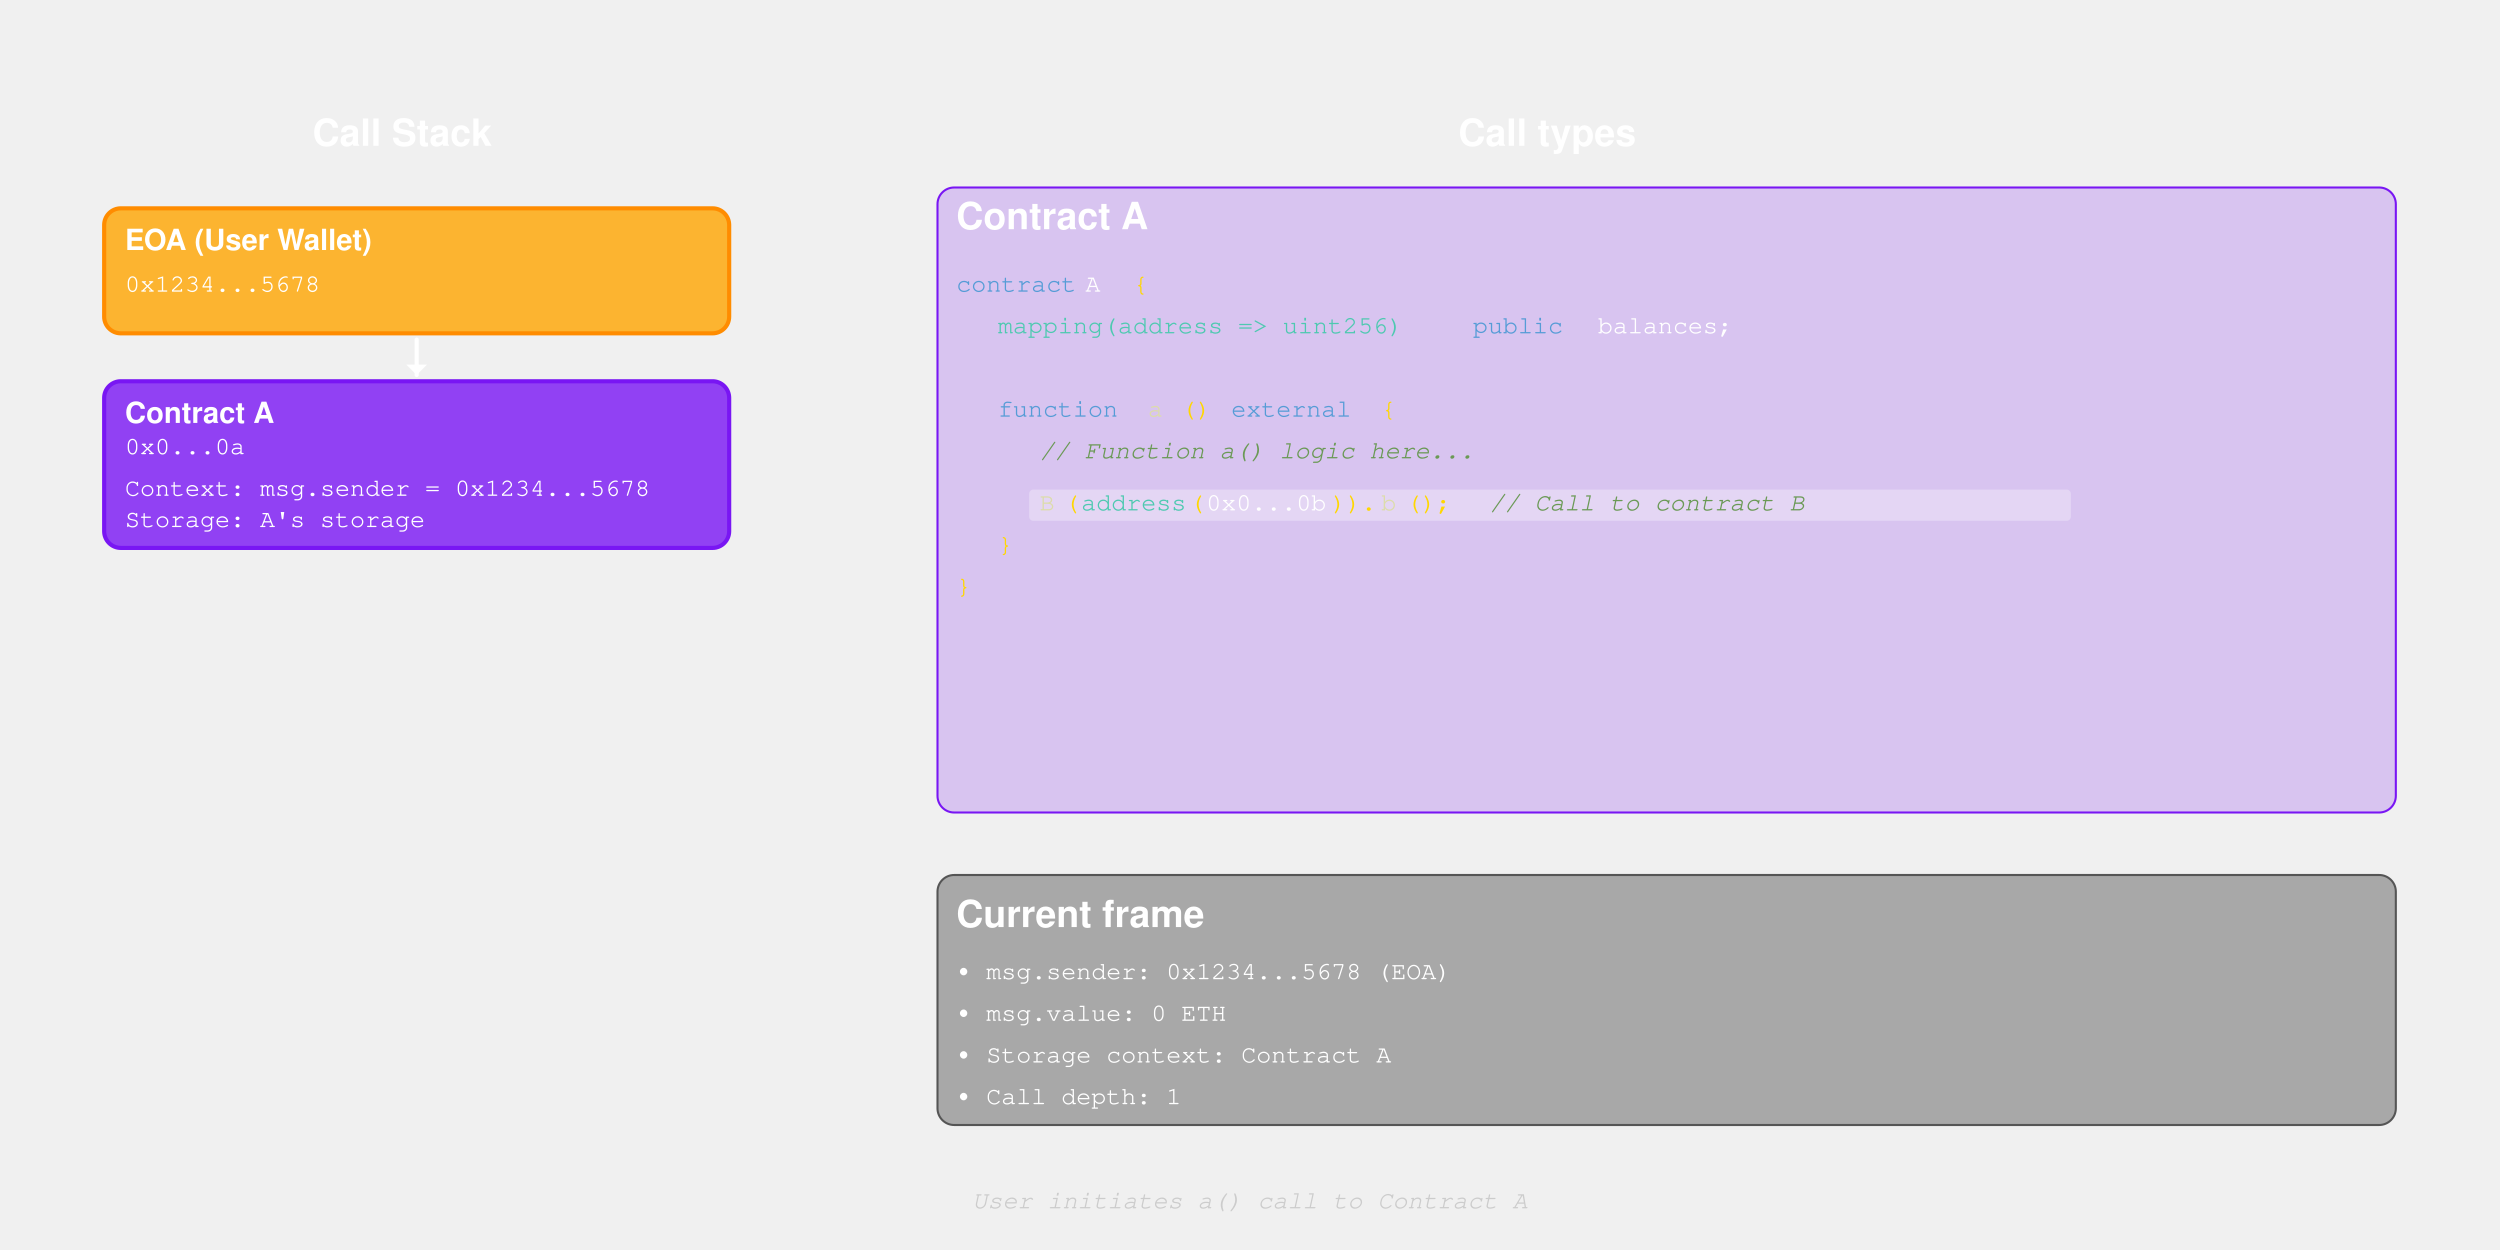
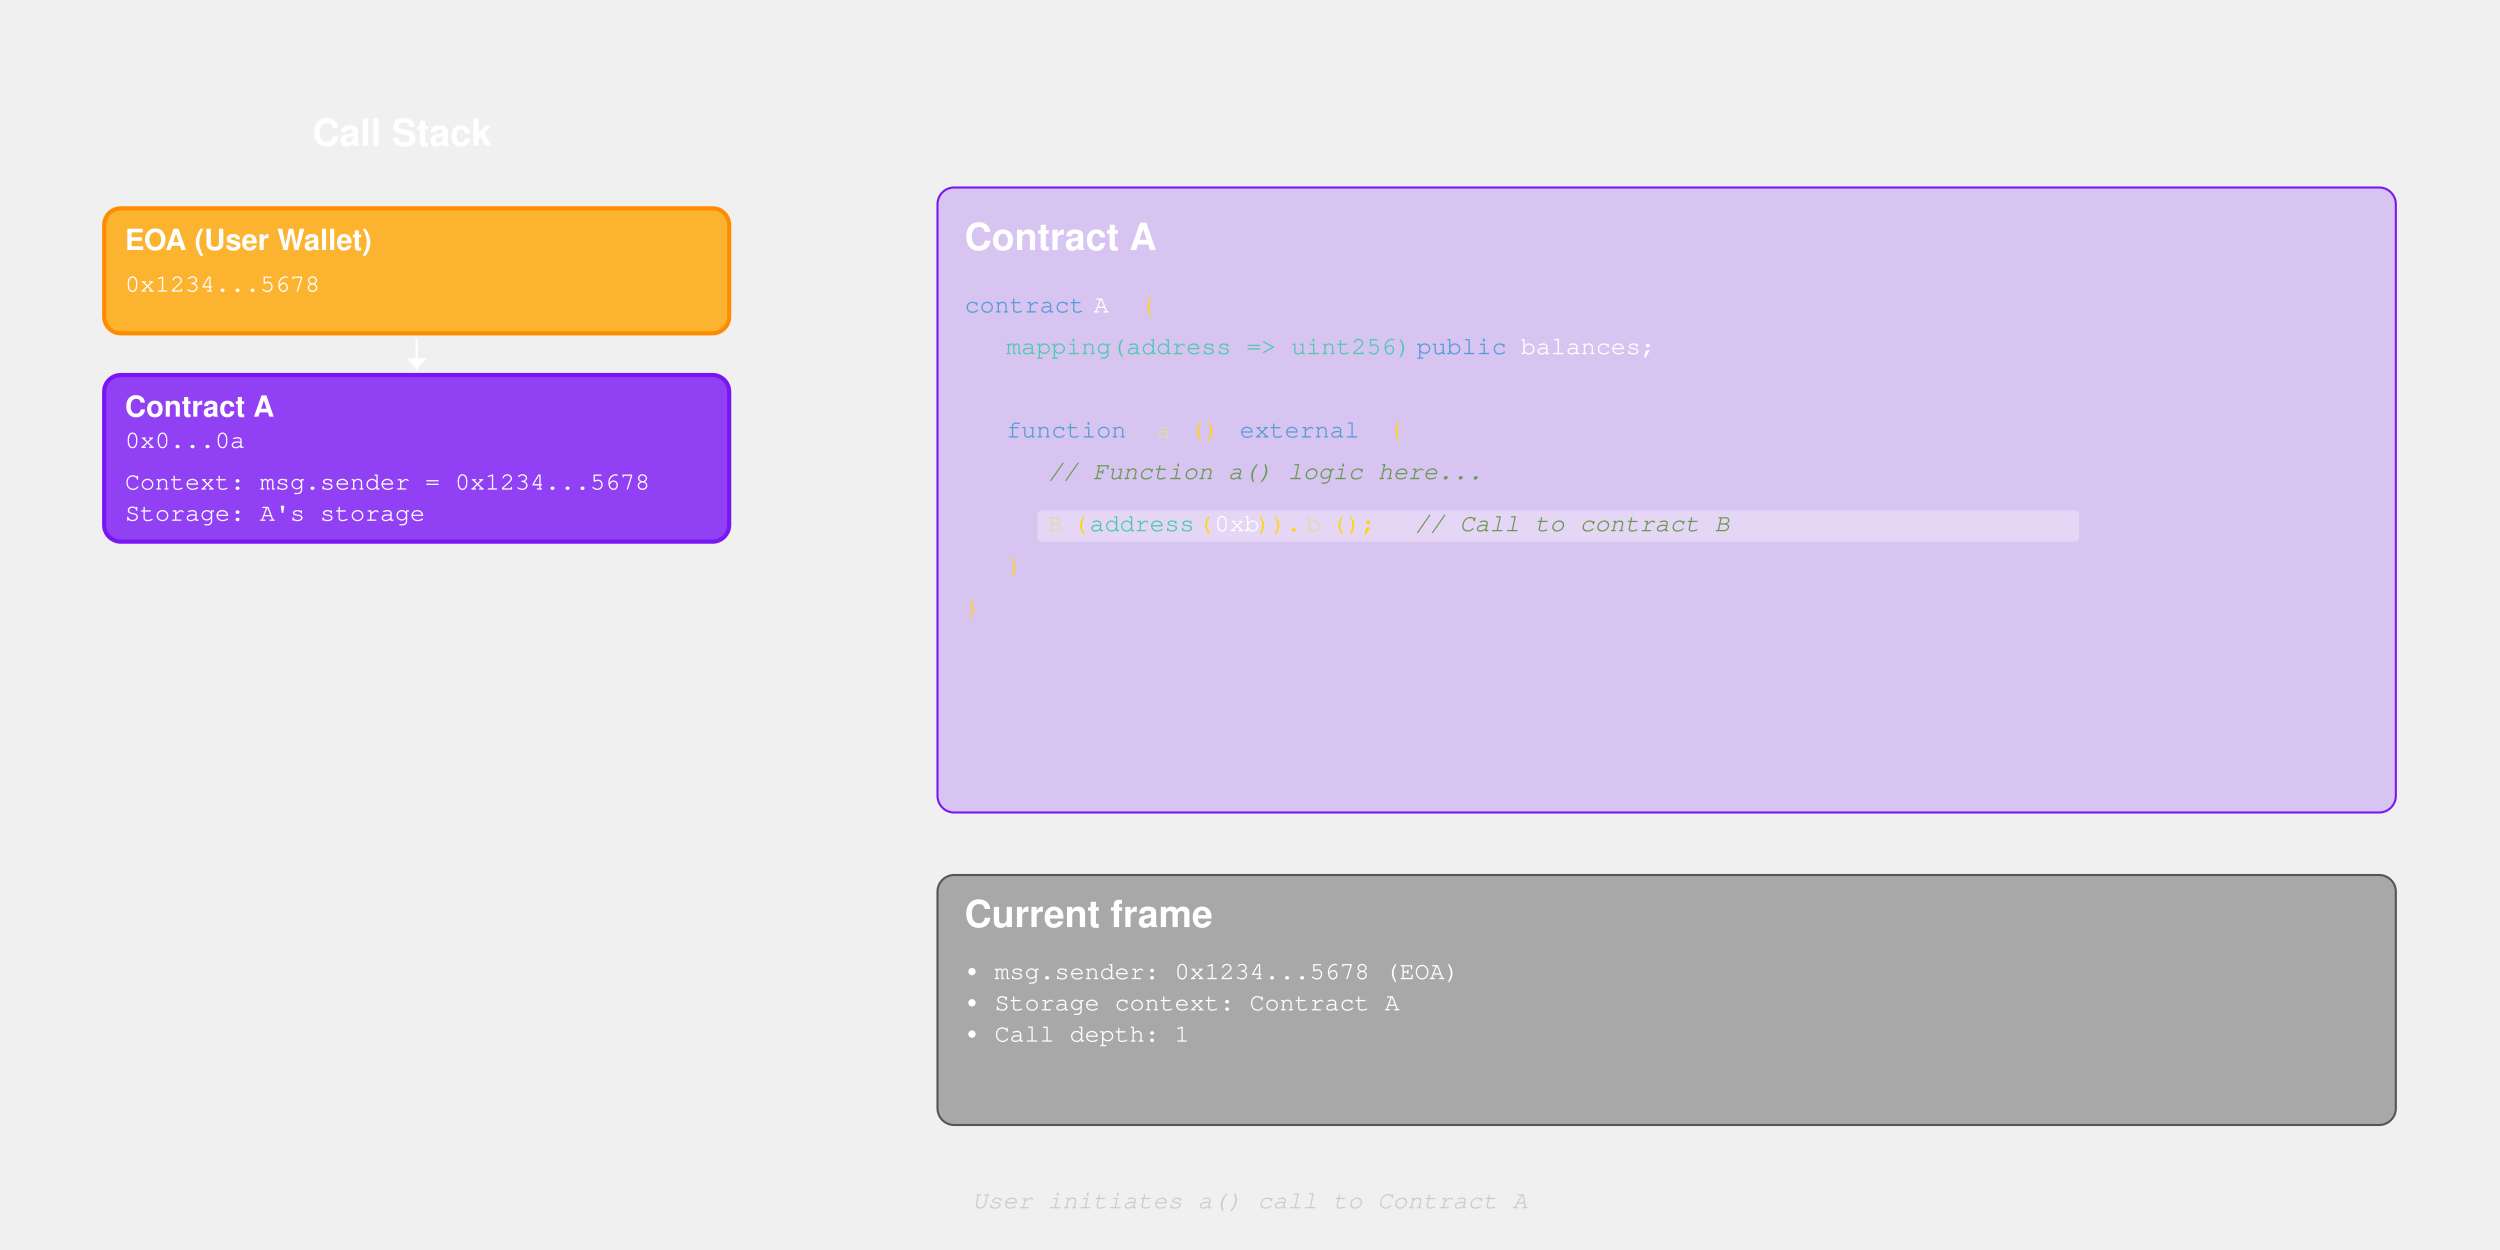
<svg xmlns="http://www.w3.org/2000/svg" width="1200px" height="600px" viewBox="0 0 1200 600" version="1.1">
  <g id="call-stack">
-     <text x="150" y="70" font-family="Helvetica, Arial, sans-serif" font-size="18" font-weight="bold" fill="#ffffff">Call Stack</text>
-     <rect x="50" y="100" width="300" height="60" rx="8" fill="#FFA500" fill-opacity="0.8" stroke="#FF8C00" stroke-width="2" />
-     <text x="60" y="120" font-family="Helvetica, Arial, sans-serif" font-size="14" font-weight="bold" fill="#ffffff">EOA (User Wallet)</text>
-     <text x="60" y="140" font-family="JetBrains Mono, Courier, monospace" font-size="12" fill="#ffffff">0x1234...5678</text>
-     <g>
-       <path d="M200 163 L200 180" fill="#ffffff" stroke="#ffffff" stroke-width="2" stroke-linecap="round" />
-       <path d="M195 175 L200 180 L205 175" fill="#ffffff" />
+     <g id="call-stack-title">
+       <text x="150" y="70" font-family="Helvetica, Arial, sans-serif" font-size="18" font-weight="bold" fill="#ffffff">Call Stack</text>
    </g>
-     <rect x="50" y="183" width="300" height="80" rx="8" fill="#7916F3" fill-opacity="0.8" stroke="#7916F3" stroke-width="2" />
-     <text x="60" y="203" font-family="Helvetica, Arial, sans-serif" font-size="14" font-weight="bold" fill="#ffffff">Contract A</text>
-     <text x="60" y="218" font-family="JetBrains Mono, Courier, monospace" font-size="12" fill="#ffffff">0x0...0a</text>
-     <text x="60" y="238" font-family="JetBrains Mono, Courier, monospace" font-size="12" fill="#ffffff">Context: msg.sender = 0x1234...5678</text>
-     <text x="60" y="253" font-family="JetBrains Mono, Courier, monospace" font-size="12" fill="#ffffff">Storage: A's storage</text>
+     <g id="eoa-block">
+       <rect x="50" y="100" width="300" height="60" rx="8" fill="#FFA500" fill-opacity="0.8" stroke="#FF8C00" stroke-width="2" />
+       <text x="60" y="120" font-family="Helvetica, Arial, sans-serif" font-size="14" font-weight="bold" fill="#ffffff">EOA (User Wallet)</text>
+       <text x="60" y="140" font-family="JetBrains Mono, Courier, monospace" font-size="12" fill="#ffffff">0x1234...5678</text>
+     </g>
+     <g id="eoa-to-a-arrow">
+       <path d="M200 163 L200 177" fill="#ffffff" stroke="#ffffff" stroke-width="1" stroke-linecap="round" />
+       <path d="M195 172 L200 177 L205 172" fill="#ffffff" />
+     </g>
+     <g id="contract-a-block">
+       <rect x="50" y="180" width="300" height="80" rx="8" fill="#7916F3" fill-opacity="0.8" stroke="#7916F3" stroke-width="2" />
+       <text x="60" y="200" font-family="Helvetica, Arial, sans-serif" font-size="14" font-weight="bold" fill="#ffffff">Contract A</text>
+       <text x="60" y="215" font-family="JetBrains Mono, Courier, monospace" font-size="12" fill="#ffffff">0x0...0a</text>
+       <text x="60" y="235" font-family="JetBrains Mono, Courier, monospace" font-size="12" fill="#ffffff">Context: msg.sender = 0x1234...5678</text>
+       <text x="60" y="250" font-family="JetBrains Mono, Courier, monospace" font-size="12" fill="#ffffff">Storage: A's storage</text>
+     </g>
  </g>
  <g id="solidity-code">
-     <text x="700" y="70" font-family="Helvetica, Arial, sans-serif" font-size="18" font-weight="bold" fill="#ffffff">Call types</text>
    <rect x="450" y="90" width="700" height="300" rx="8" fill="#7916F3" fill-opacity="0.2" stroke="#7916F3" stroke-width="1" />
-     <text x="459" y="110" font-family="Helvetica, Arial, sans-serif" font-size="18" font-weight="bold" fill="#ffffff">Contract A</text>
-     <text x="459" y="140" font-family="JetBrains Mono, Courier, monospace" font-size="12" fill="#569cd6">contract</text>
-     <text x="521" y="140" font-family="JetBrains Mono, Courier, monospace" font-size="12" fill="#ffffff"> A </text>
-     <text x="544" y="140" font-family="JetBrains Mono, Courier, monospace" font-size="12" fill="#ffd700">{</text>
-     <text x="479" y="160" font-family="JetBrains Mono, Courier, monospace" font-size="12" fill="#4ec9b0">mapping(address =&gt; uint256)</text>
-     <text x="707" y="160" font-family="JetBrains Mono, Courier, monospace" font-size="12" fill="#569cd6"> public</text>
-     <text x="767" y="160" font-family="JetBrains Mono, Courier, monospace" font-size="12" fill="#ffffff"> balances;</text>
-     <text x="479" y="200" font-family="JetBrains Mono, Courier, monospace" font-size="12" fill="#569cd6">function</text>
-     <text x="551" y="200" font-family="JetBrains Mono, Courier, monospace" font-size="12" fill="#dcdcaa"> a</text>
-     <text x="567" y="200" font-family="JetBrains Mono, Courier, monospace" font-size="12" fill="#ffd700">()</text>
-     <text x="591" y="200" font-family="JetBrains Mono, Courier, monospace" font-size="12" fill="#569cd6"> external</text>
-     <text x="663" y="200" font-family="JetBrains Mono, Courier, monospace" font-size="12" fill="#ffd700"> {</text>
-     <text x="499" y="220" font-family="JetBrains Mono, Courier, monospace" font-size="12" fill="#6a9955" font-style="italic">// Function a() logic here...</text>
-     <rect x="494" y="235" width="500" height="15" rx="2" fill="#ffffff" fill-opacity="0.3" />
-     <text x="499" y="245" font-family="JetBrains Mono, Courier, monospace" font-size="12" fill="#dcdcaa">B</text>
-     <text x="511" y="245" font-family="JetBrains Mono, Courier, monospace" font-size="12" fill="#ffd700">(</text>
-     <text x="519" y="245" font-family="JetBrains Mono, Courier, monospace" font-size="12" fill="#4ec9b0">address</text>
-     <text x="571" y="245" font-family="JetBrains Mono, Courier, monospace" font-size="12" fill="#ffd700">(</text>
-     <text x="579" y="245" font-family="JetBrains Mono, Courier, monospace" font-size="12" fill="#ffffff">0x0...0b</text>
-     <text x="639" y="245" font-family="JetBrains Mono, Courier, monospace" font-size="12" fill="#ffd700">)).</text>
-     <text x="663" y="245" font-family="JetBrains Mono, Courier, monospace" font-size="12" fill="#dcdcaa">b</text>
-     <text x="675" y="245" font-family="JetBrains Mono, Courier, monospace" font-size="12" fill="#ffd700">();</text>
-     <text x="715" y="245" font-family="JetBrains Mono, Courier, monospace" font-size="12" fill="#6a9955" font-style="italic"> // Call to contract B</text>
-     <text x="479" y="265" font-family="JetBrains Mono, Courier, monospace" font-size="12" fill="#ffd700">}</text>
-     <text x="459" y="285" font-family="JetBrains Mono, Courier, monospace" font-size="12" fill="#ffd700">}</text>
+     <text x="463" y="120" font-family="Helvetica, Arial, sans-serif" font-size="18" font-weight="bold" fill="#ffffff">Contract A</text>
+     <text x="463" y="150" font-family="JetBrains Mono, Courier, monospace" font-size="12" fill="#569cd6">contract</text>
+     <text x="525" y="150" font-family="JetBrains Mono, Courier, monospace" font-size="12" fill="#ffffff"> A </text>
+     <text x="548" y="150" font-family="JetBrains Mono, Courier, monospace" font-size="12" fill="#ffd700">{</text>
+     <text x="483" y="170" font-family="JetBrains Mono, Courier, monospace" font-size="12" fill="#4ec9b0">mapping(address =&gt; uint256)</text>
+     <text x="680" y="170" font-family="JetBrains Mono, Courier, monospace" font-size="12" fill="#569cd6"> public</text>
+     <text x="730" y="170" font-family="JetBrains Mono, Courier, monospace" font-size="12" fill="#ffffff"> balances;</text>
+     <text x="483" y="210" font-family="JetBrains Mono, Courier, monospace" font-size="12" fill="#569cd6">function</text>
+     <text x="555" y="210" font-family="JetBrains Mono, Courier, monospace" font-size="12" fill="#dcdcaa"> a</text>
+     <text x="571" y="210" font-family="JetBrains Mono, Courier, monospace" font-size="12" fill="#ffd700">()</text>
+     <text x="595" y="210" font-family="JetBrains Mono, Courier, monospace" font-size="12" fill="#569cd6"> external</text>
+     <text x="667" y="210" font-family="JetBrains Mono, Courier, monospace" font-size="12" fill="#ffd700"> {</text>
+     <text x="503" y="230" font-family="JetBrains Mono, Courier, monospace" font-size="12" fill="#6a9955" font-style="italic">// Function a() logic here...</text>
+     <rect x="498" y="245" width="500" height="15" rx="2" fill="#ffffff" fill-opacity="0.3" />
+     <text x="503" y="255" font-family="JetBrains Mono, Courier, monospace" font-size="12" fill="#dcdcaa">B</text>
+     <text x="515" y="255" font-family="JetBrains Mono, Courier, monospace" font-size="12" fill="#ffd700">(</text>
+     <text x="523" y="255" font-family="JetBrains Mono, Courier, monospace" font-size="12" fill="#4ec9b0">address</text>
+     <text x="575" y="255" font-family="JetBrains Mono, Courier, monospace" font-size="12" fill="#ffd700">(</text>
+     <text x="583" y="255" font-family="JetBrains Mono, Courier, monospace" font-size="12" fill="#ffffff">0xb</text>
+     <text x="603" y="255" font-family="JetBrains Mono, Courier, monospace" font-size="12" fill="#ffd700">)).</text>
+     <text x="627" y="255" font-family="JetBrains Mono, Courier, monospace" font-size="12" fill="#dcdcaa">b</text>
+     <text x="639" y="255" font-family="JetBrains Mono, Courier, monospace" font-size="12" fill="#ffd700">();</text>
+     <text x="679" y="255" font-family="JetBrains Mono, Courier, monospace" font-size="12" fill="#6a9955" font-style="italic"> // Call to contract B</text>
+     <text x="483" y="275" font-family="JetBrains Mono, Courier, monospace" font-size="12" fill="#ffd700">}</text>
+     <text x="463" y="295" font-family="JetBrains Mono, Courier, monospace" font-size="12" fill="#ffd700">}</text>
    <rect x="450" y="420" width="700" height="120" rx="8" fill="#000000" fill-opacity="0.3" stroke="#555555" stroke-width="1" />
-     <text x="459" y="445" font-family="Helvetica, Arial, sans-serif" font-size="18" font-weight="bold" fill="#ffffff">Current frame</text>
-     <text x="459" y="470" font-family="JetBrains Mono, Courier, monospace" font-size="12" fill="#ffffff">• msg.sender: 0x1234...5678 (EOA)</text>
-     <text x="459" y="490" font-family="JetBrains Mono, Courier, monospace" font-size="12" fill="#ffffff">• msg.value: 0 ETH</text>
-     <text x="459" y="510" font-family="JetBrains Mono, Courier, monospace" font-size="12" fill="#ffffff">• Storage context: Contract A</text>
-     <text x="459" y="530" font-family="JetBrains Mono, Courier, monospace" font-size="12" fill="#ffffff">• Call depth: 1</text>
+     <text x="463" y="445" font-family="Helvetica, Arial, sans-serif" font-size="18" font-weight="bold" fill="#ffffff">Current frame</text>
+     <text x="463" y="470" font-family="JetBrains Mono, Courier, monospace" font-size="12" fill="#ffffff">• msg.sender: 0x1234...5678 (EOA)</text>
+     <text x="463" y="485" font-family="JetBrains Mono, Courier, monospace" font-size="12" fill="#ffffff">• Storage context: Contract A</text>
+     <text x="463" y="500" font-family="JetBrains Mono, Courier, monospace" font-size="12" fill="#ffffff">• Call depth: 1</text>
  </g>
  <text x="600" y="580" font-family="JetBrains Mono, Courier, monospace" font-size="12" text-anchor="middle" font-style="italic" fill="#cccccc">User initiates a() call to Contract A</text>
</svg>
